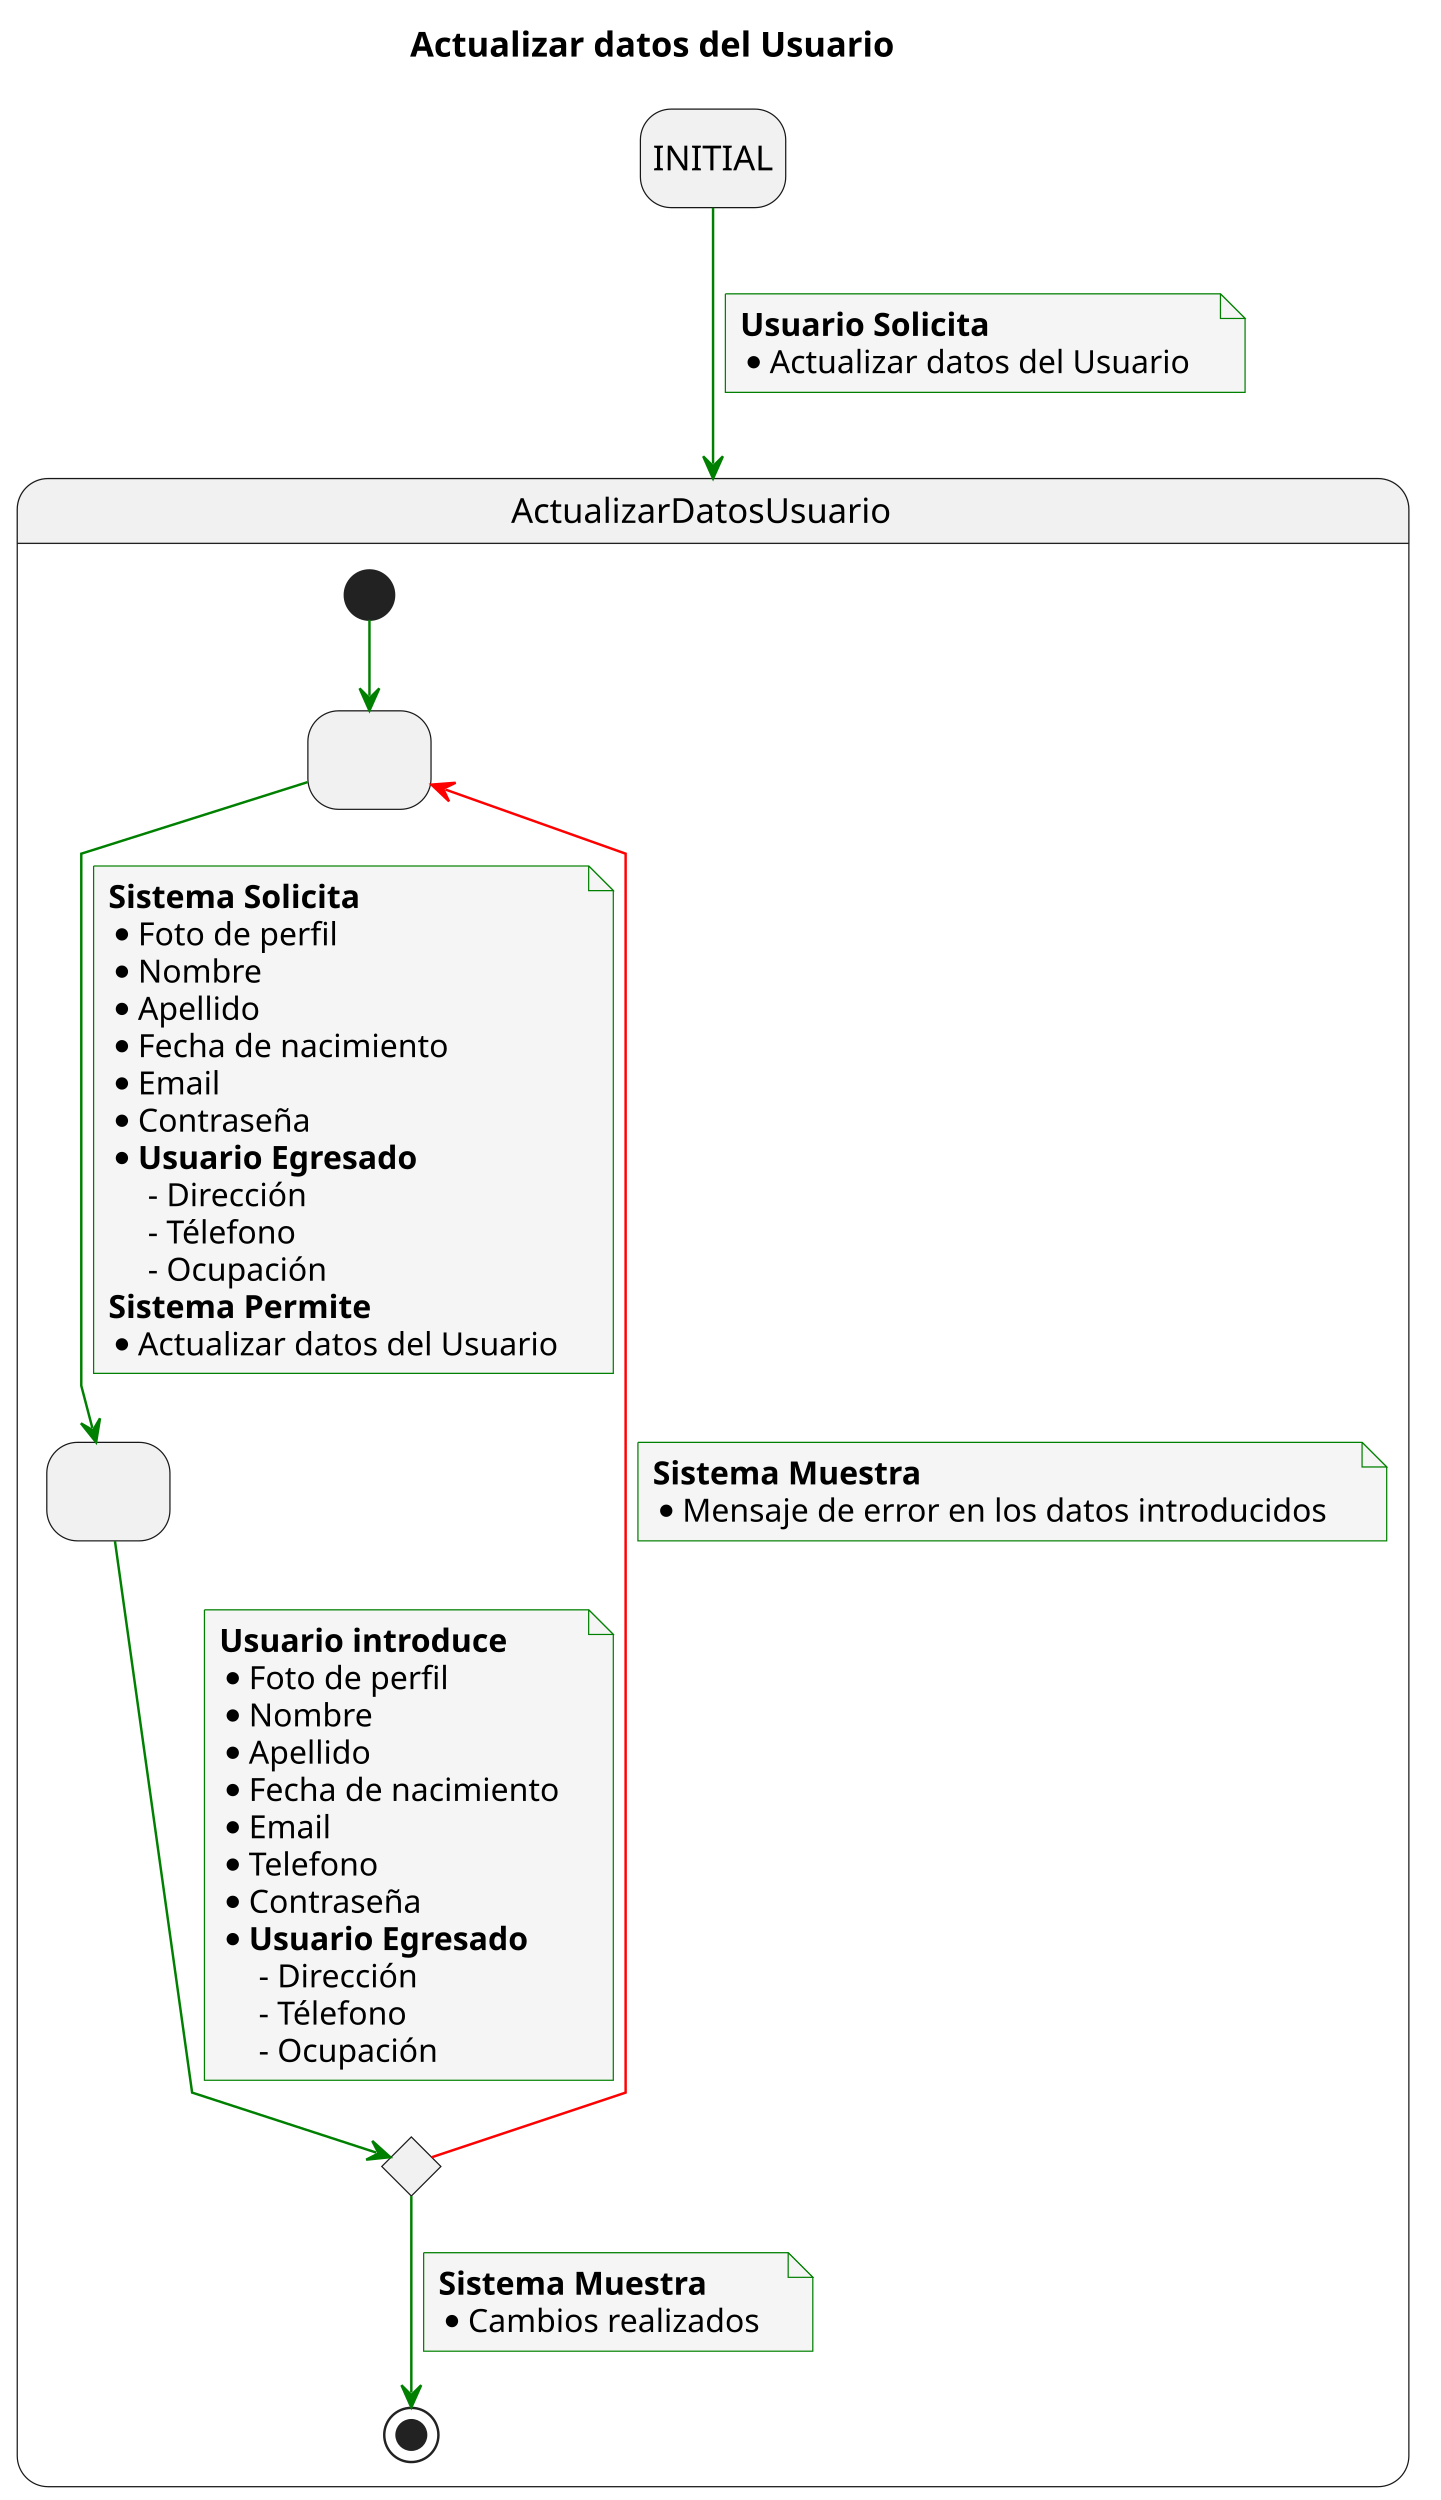
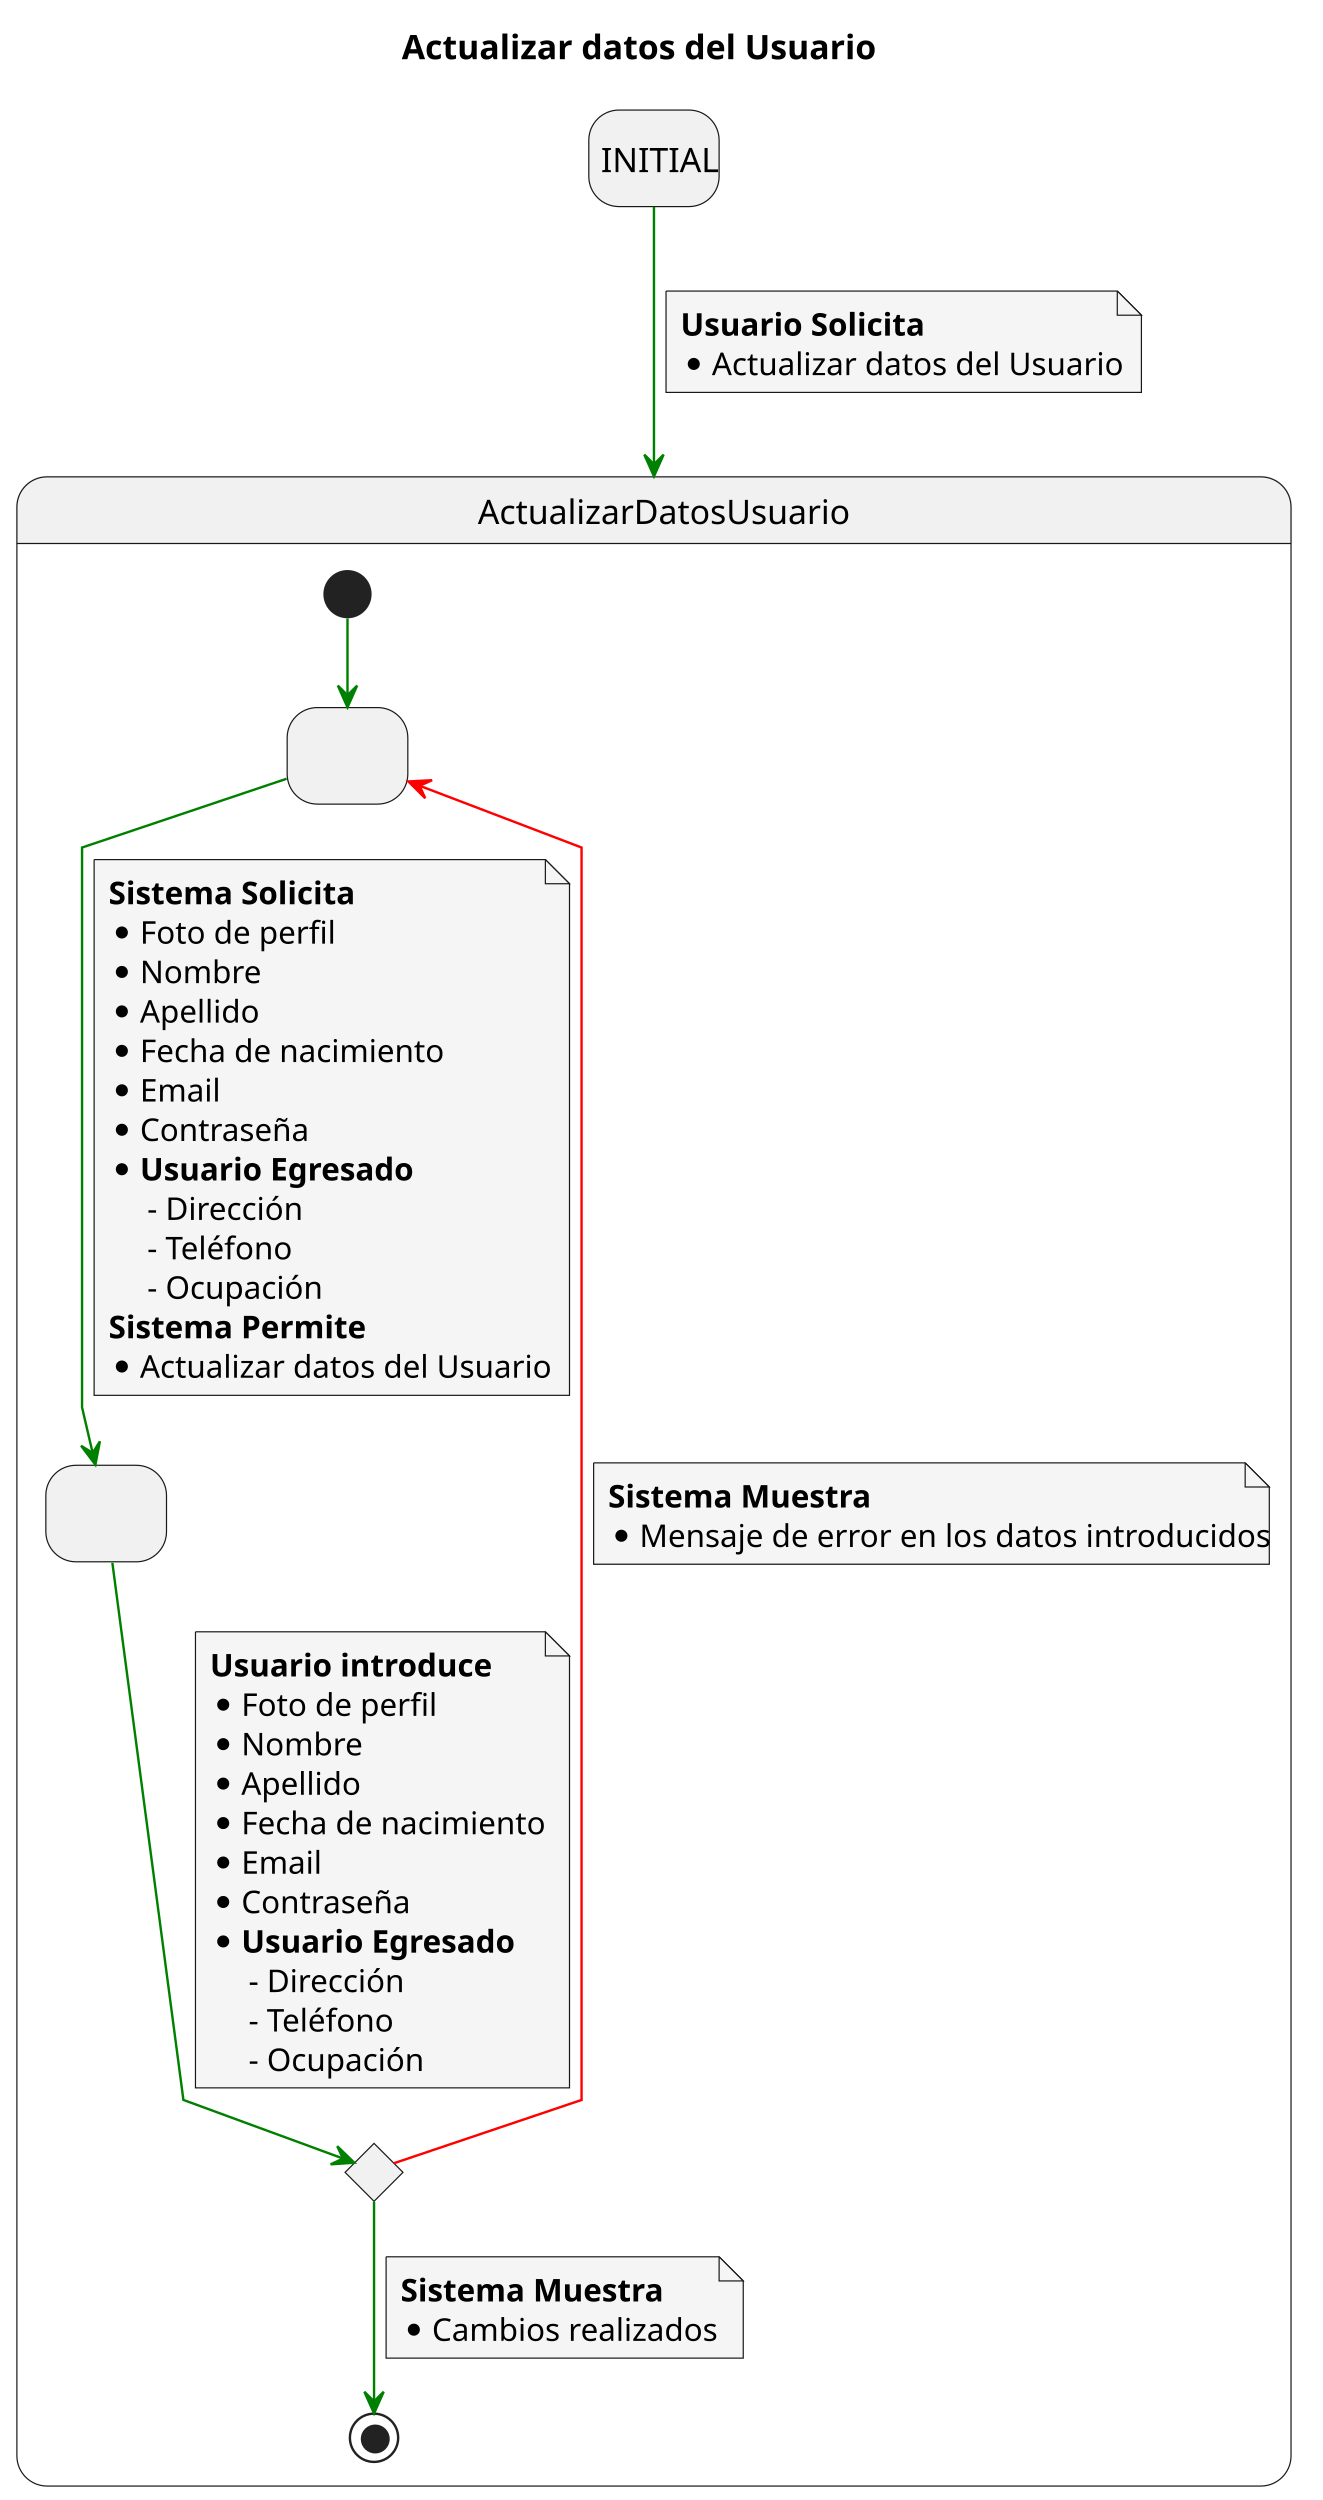
- <svg xmlns="http://www.w3.org/2000/svg" contentStyleType="text/css" height="1015px" preserveAspectRatio="none" style="width:585px;height:1015px;background:#FFFFFF;" version="1.1" viewBox="0 0 585 1015" width="585px" zoomAndPan="magnify">
+ <svg xmlns="http://www.w3.org/2000/svg" contentStyleType="text/css" height="1036px" preserveAspectRatio="none" style="width:548px;height:1036px;background:#FFFFFF;" version="1.1" viewBox="0 0 548 1036" width="548px" zoomAndPan="magnify">
  <defs />
  <g>
-     <text fill="#000000" font-family="sans-serif" font-size="14" font-weight="bold" lengthAdjust="spacing" textLength="232" x="166.5" y="22.995">Actualizar datos del Usuario</text>
-     <rect fill="#F1F1F1" height="40" rx="12.5" ry="12.5" style="stroke:#181818;stroke-width:0.5;" width="59" x="260" y="44.297" />
-     <text fill="#000000" font-family="sans-serif" font-size="14" lengthAdjust="spacing" textLength="49" x="265" y="69.144">INITIAL</text>
-     <path d="M19.5,194.297 L559.5,194.297 A12.5,12.5 0 0 1 572,206.797 L572,220.594 L7,220.594 L7,206.797 A12.5,12.5 0 0 1 19.5,194.297 " fill="#F1F1F1" style="stroke:#F1F1F1;stroke-width:1.0;" />
-     <rect fill="none" height="815.297" rx="12.5" ry="12.5" style="stroke:#181818;stroke-width:0.5;" width="565" x="7" y="194.297" />
-     <line style="stroke:#181818;stroke-width:0.5;" x1="7" x2="572" y1="220.594" y2="220.594" />
-     <text fill="#000000" font-family="sans-serif" font-size="14" lengthAdjust="spacing" textLength="164" x="207.5" y="212.292">ActualizarDatosUsuario</text>
-     <rect fill="#F1F1F1" height="40" rx="12.5" ry="12.5" style="stroke:#181818;stroke-width:0.5;" width="50" x="125" y="288.594" />
-     <text fill="#000000" font-family="sans-serif" font-size="14" lengthAdjust="spacing" textLength="4" x="148" y="313.44"> </text>
-     <rect fill="#F1F1F1" height="40" rx="12.5" ry="12.5" style="stroke:#181818;stroke-width:0.5;" width="50" x="19" y="585.594" />
-     <text fill="#000000" font-family="sans-serif" font-size="14" lengthAdjust="spacing" textLength="4" x="42" y="610.44"> </text>
+     <rect fill="none" height="27.609" id="_title" style="stroke:none;stroke-width:1.0;" width="205" x="161.5" y="5" />
+     <text fill="#000000" font-family="sans-serif" font-size="14" font-weight="bold" lengthAdjust="spacing" textLength="195" x="166.5" y="24.533">Actualizar datos del Usuario</text>
+     <rect fill="#F1F1F1" height="40" rx="12.5" ry="12.5" style="stroke:#181818;stroke-width:0.5;" width="54" x="244" y="45.609" />
+     <text fill="#000000" font-family="sans-serif" font-size="14" lengthAdjust="spacing" textLength="44" x="249" y="71.338">INITIAL</text>
+     <path d="M19.5,197.609 L522.5,197.609 A12.5,12.5 0 0 1 535,210.109 L535,225.219 L7,225.219 L7,210.109 A12.5,12.5 0 0 1 19.5,197.609 " fill="#F1F1F1" style="stroke:#F1F1F1;stroke-width:1.0;" />
+     <rect fill="none" height="832.609" rx="12.5" ry="12.5" style="stroke:#181818;stroke-width:0.5;" width="528" x="7" y="197.609" />
+     <line style="stroke:#181818;stroke-width:0.5;" x1="7" x2="535" y1="225.219" y2="225.219" />
+     <text fill="#000000" font-family="sans-serif" font-size="14" lengthAdjust="spacing" textLength="146" x="198" y="217.143">ActualizarDatosUsuario</text>
+     <rect fill="#F1F1F1" height="40" rx="12.5" ry="12.5" style="stroke:#181818;stroke-width:0.5;" width="50" x="119" y="293.219" />
+     <text fill="#000000" font-family="sans-serif" font-size="14" lengthAdjust="spacing" textLength="4" x="142" y="318.947"> </text>
+     <rect fill="#F1F1F1" height="40" rx="12.5" ry="12.5" style="stroke:#181818;stroke-width:0.5;" width="50" x="19" y="607.219" />
+     <text fill="#000000" font-family="sans-serif" font-size="14" lengthAdjust="spacing" textLength="4" x="42" y="632.947"> </text>
    <g id="elem_4">
-       <polygon fill="#F1F1F1" points="167,867.594,179,879.594,167,891.594,155,879.594,167,867.594" style="stroke:#181818;stroke-width:0.5;" />
+       <polygon fill="#F1F1F1" points="155,888.219,167,900.219,155,912.219,143,900.219,155,888.219" style="stroke:#181818;stroke-width:0.5;" />
    </g>
-     <ellipse cx="150" cy="241.594" fill="#222222" rx="10" ry="10" style="stroke:#222222;stroke-width:1.0;" />
-     <ellipse cx="167" cy="988.594" fill="none" rx="11" ry="11" style="stroke:#222222;stroke-width:1.0;" />
-     <ellipse cx="167" cy="988.594" fill="#222222" rx="6" ry="6" style="stroke:#222222;stroke-width:1.0;" />
+     <ellipse cx="144" cy="246.219" fill="#222222" rx="10" ry="10" style="stroke:none;stroke-width:1.0;" />
+     <ellipse cx="155" cy="1010.219" fill="none" rx="10" ry="10" style="stroke:#222222;stroke-width:1.0;" />
+     <ellipse cx="155.5" cy="1010.719" fill="#222222" rx="6" ry="6" style="stroke:none;stroke-width:1.0;" />
    <g id="link_*start*ActualizarDatosUsuario_2">
-       <path d="M150,251.632 C150,261.12 150,270.321 150,282.487 " fill="none" id="*start*ActualizarDatosUsuario-to-2" style="stroke:#008000;stroke-width:1.0;" />
-       <polygon fill="#008000" points="150,288.487,154,279.487,150,283.487,146,279.487,150,288.487" style="stroke:#008000;stroke-width:1.0;" />
+       <path d="M144,256.259 C144,264.409 144,276.779 144,287.819 " fill="none" id="*start*ActualizarDatosUsuario-to-2" style="stroke:#008000;stroke-width:1.0;" />
+       <polygon fill="#008000" points="144,293.109,148,284.109,144,288.109,140,284.109,144,293.109" style="stroke:#008000;stroke-width:1.0;" />
    </g>
    <g id="link_2_3">
-       <path d="M124.901,317.531 C90.522,328.403 33,346.594 33,346.594 C33,346.594 33,562.594 33,562.594 C33,562.594 34.584,568.644 37.495,579.755 " fill="none" id="2-to-3" style="stroke:#008000;stroke-width:1.0;" />
-       <polygon fill="#008000" points="39.015,585.56,40.604,575.84,37.748,580.723,32.865,577.867,39.015,585.56" style="stroke:#008000;stroke-width:1.0;" />
-       <path d="M38,351.594 L38,557.594 L249,557.594 L249,361.594 L239,351.594 L38,351.594 " fill="#F5F5F5" style="stroke:#008000;stroke-width:0.5;" />
-       <path d="M239,351.594 L239,361.594 L249,361.594 L239,351.594 " fill="#F5F5F5" style="stroke:#008000;stroke-width:0.5;" />
-       <text fill="#000000" font-family="sans-serif" font-size="13" font-weight="bold" lengthAdjust="spacing" textLength="122" x="44" y="368.661">Sistema Solicita</text>
-       <ellipse cx="49.5" cy="379.359" fill="#000000" rx="2.5" ry="2.5" style="stroke:#000000;stroke-width:0.0;" />
-       <text fill="#000000" font-family="sans-serif" font-size="13" lengthAdjust="spacing" textLength="84" x="56" y="383.793">Foto de perfil</text>
-       <ellipse cx="49.5" cy="394.492" fill="#000000" rx="2.5" ry="2.5" style="stroke:#000000;stroke-width:0.0;" />
-       <text fill="#000000" font-family="sans-serif" font-size="13" lengthAdjust="spacing" textLength="51" x="56" y="398.926">Nombre</text>
-       <ellipse cx="49.5" cy="409.625" fill="#000000" rx="2.5" ry="2.5" style="stroke:#000000;stroke-width:0.0;" />
-       <text fill="#000000" font-family="sans-serif" font-size="13" lengthAdjust="spacing" textLength="50" x="56" y="414.059">Apellido</text>
-       <ellipse cx="49.5" cy="424.758" fill="#000000" rx="2.5" ry="2.5" style="stroke:#000000;stroke-width:0.0;" />
-       <text fill="#000000" font-family="sans-serif" font-size="13" lengthAdjust="spacing" textLength="133" x="56" y="429.192">Fecha de nacimiento</text>
-       <ellipse cx="49.5" cy="439.891" fill="#000000" rx="2.5" ry="2.5" style="stroke:#000000;stroke-width:0.0;" />
-       <text fill="#000000" font-family="sans-serif" font-size="13" lengthAdjust="spacing" textLength="35" x="56" y="444.325">Email</text>
-       <ellipse cx="49.5" cy="455.023" fill="#000000" rx="2.5" ry="2.5" style="stroke:#000000;stroke-width:0.0;" />
-       <text fill="#000000" font-family="sans-serif" font-size="13" lengthAdjust="spacing" textLength="74" x="56" y="459.457">Contraseña</text>
-       <ellipse cx="49.5" cy="470.156" fill="#000000" rx="2.5" ry="2.5" style="stroke:#000000;stroke-width:0.0;" />
-       <text fill="#000000" font-family="sans-serif" font-size="13" font-weight="bold" lengthAdjust="spacing" textLength="132" x="56" y="474.59">Usuario Egresado</text>
-       <text fill="#000000" font-family="sans-serif" font-size="13" lengthAdjust="spacing" textLength="68" x="60" y="489.723">- Dirección</text>
-       <text fill="#000000" font-family="sans-serif" font-size="13" lengthAdjust="spacing" textLength="65" x="60" y="504.856">- Télefono</text>
-       <text fill="#000000" font-family="sans-serif" font-size="13" lengthAdjust="spacing" textLength="76" x="60" y="519.989">- Ocupación</text>
-       <text fill="#000000" font-family="sans-serif" font-size="13" font-weight="bold" lengthAdjust="spacing" textLength="127" x="44" y="535.122">Sistema Permite</text>
-       <ellipse cx="49.5" cy="545.82" fill="#000000" rx="2.5" ry="2.5" style="stroke:#000000;stroke-width:0.0;" />
-       <text fill="#000000" font-family="sans-serif" font-size="13" lengthAdjust="spacing" textLength="178" x="56" y="550.254">Actualizar datos del Usuario</text>
+       <path d="M118.76,322.709 C86.29,333.629 34,351.219 34,351.219 C34,351.219 34,583.219 34,583.219 C34,583.219 36.08,592.149 38.34,601.869 " fill="none" id="2-to-3" style="stroke:#008000;stroke-width:1.0;" />
+       <polygon fill="#008000" points="39.53,606.979,41.395,597.308,38.401,602.108,33.602,599.114,39.53,606.979" style="stroke:#008000;stroke-width:1.0;" />
+       <path d="M39,356.219 L39,578.219 L236,578.219 L236,366.219 L226,356.219 L39,356.219 " fill="#F5F5F5" style="stroke:#181818;stroke-width:0.5;" />
+       <path d="M226,356.219 L226,366.219 L236,366.219 L226,356.219 " fill="#F5F5F5" style="stroke:#181818;stroke-width:0.5;" />
+       <text fill="#000000" font-family="sans-serif" font-size="13" font-weight="bold" lengthAdjust="spacing" textLength="103" x="45" y="374.714">Sistema Solicita</text>
+       <ellipse cx="50.5" cy="386.422" fill="#000000" rx="2.5" ry="2.5" style="stroke:#000000;stroke-width:0.0;" />
+       <text fill="#000000" font-family="sans-serif" font-size="13" lengthAdjust="spacing" textLength="75" x="58" y="391.065">Foto de perfil</text>
+       <ellipse cx="50.5" cy="402.773" fill="#000000" rx="2.5" ry="2.5" style="stroke:#000000;stroke-width:0.0;" />
+       <text fill="#000000" font-family="sans-serif" font-size="13" lengthAdjust="spacing" textLength="45" x="58" y="407.417">Nombre</text>
+       <ellipse cx="50.5" cy="419.125" fill="#000000" rx="2.5" ry="2.5" style="stroke:#000000;stroke-width:0.0;" />
+       <text fill="#000000" font-family="sans-serif" font-size="13" lengthAdjust="spacing" textLength="46" x="58" y="423.769">Apellido</text>
+       <ellipse cx="50.5" cy="435.477" fill="#000000" rx="2.5" ry="2.5" style="stroke:#000000;stroke-width:0.0;" />
+       <text fill="#000000" font-family="sans-serif" font-size="13" lengthAdjust="spacing" textLength="121" x="58" y="440.12">Fecha de nacimiento</text>
+       <ellipse cx="50.5" cy="451.828" fill="#000000" rx="2.5" ry="2.5" style="stroke:#000000;stroke-width:0.0;" />
+       <text fill="#000000" font-family="sans-serif" font-size="13" lengthAdjust="spacing" textLength="33" x="58" y="456.472">Email</text>
+       <ellipse cx="50.5" cy="468.18" fill="#000000" rx="2.5" ry="2.5" style="stroke:#000000;stroke-width:0.0;" />
+       <text fill="#000000" font-family="sans-serif" font-size="13" lengthAdjust="spacing" textLength="66" x="58" y="472.823">Contraseña</text>
+       <ellipse cx="50.5" cy="484.531" fill="#000000" rx="2.5" ry="2.5" style="stroke:#000000;stroke-width:0.0;" />
+       <text fill="#000000" font-family="sans-serif" font-size="13" font-weight="bold" lengthAdjust="spacing" textLength="111" x="58" y="489.175">Usuario Egresado</text>
+       <text fill="#000000" font-family="sans-serif" font-size="13" lengthAdjust="spacing" textLength="62" x="61" y="505.526">- Dirección</text>
+       <text fill="#000000" font-family="sans-serif" font-size="13" lengthAdjust="spacing" textLength="56" x="61" y="521.878">- Teléfono</text>
+       <text fill="#000000" font-family="sans-serif" font-size="13" lengthAdjust="spacing" textLength="70" x="61" y="538.23">- Ocupación</text>
+       <text fill="#000000" font-family="sans-serif" font-size="13" font-weight="bold" lengthAdjust="spacing" textLength="105" x="45" y="554.581">Sistema Permite</text>
+       <ellipse cx="50.5" cy="566.289" fill="#000000" rx="2.5" ry="2.5" style="stroke:#000000;stroke-width:0.0;" />
+       <text fill="#000000" font-family="sans-serif" font-size="13" lengthAdjust="spacing" textLength="163" x="58" y="570.933">Actualizar datos del Usuario</text>
    </g>
    <g id="link_3_4">
-       <path d="M46.668,625.662 C54.683,682.947 78,849.594 78,849.594 C78,849.594 130.485,866.696 152.761,873.954 " fill="none" id="3-to-4" style="stroke:#008000;stroke-width:1.0;" />
-       <polygon fill="#008000" points="158.466,875.813,151.148,869.221,153.712,874.264,148.67,876.828,158.466,875.813" style="stroke:#008000;stroke-width:1.0;" />
-       <path d="M83,653.594 L83,844.594 L249,844.594 L249,663.594 L239,653.594 L83,653.594 " fill="#F5F5F5" style="stroke:#008000;stroke-width:0.5;" />
-       <path d="M239,653.594 L239,663.594 L249,663.594 L239,653.594 " fill="#F5F5F5" style="stroke:#008000;stroke-width:0.5;" />
-       <text fill="#000000" font-family="sans-serif" font-size="13" font-weight="bold" lengthAdjust="spacing" textLength="135" x="89" y="670.661">Usuario introduce</text>
-       <ellipse cx="94.5" cy="681.359" fill="#000000" rx="2.5" ry="2.5" style="stroke:#000000;stroke-width:0.0;" />
-       <text fill="#000000" font-family="sans-serif" font-size="13" lengthAdjust="spacing" textLength="84" x="101" y="685.793">Foto de perfil</text>
-       <ellipse cx="94.5" cy="696.492" fill="#000000" rx="2.5" ry="2.5" style="stroke:#000000;stroke-width:0.0;" />
-       <text fill="#000000" font-family="sans-serif" font-size="13" lengthAdjust="spacing" textLength="51" x="101" y="700.926">Nombre</text>
-       <ellipse cx="94.5" cy="711.625" fill="#000000" rx="2.5" ry="2.5" style="stroke:#000000;stroke-width:0.0;" />
-       <text fill="#000000" font-family="sans-serif" font-size="13" lengthAdjust="spacing" textLength="50" x="101" y="716.059">Apellido</text>
-       <ellipse cx="94.5" cy="726.758" fill="#000000" rx="2.5" ry="2.5" style="stroke:#000000;stroke-width:0.0;" />
-       <text fill="#000000" font-family="sans-serif" font-size="13" lengthAdjust="spacing" textLength="133" x="101" y="731.192">Fecha de nacimiento</text>
-       <ellipse cx="94.5" cy="741.891" fill="#000000" rx="2.5" ry="2.5" style="stroke:#000000;stroke-width:0.0;" />
-       <text fill="#000000" font-family="sans-serif" font-size="13" lengthAdjust="spacing" textLength="35" x="101" y="746.325">Email</text>
-       <ellipse cx="94.5" cy="757.023" fill="#000000" rx="2.5" ry="2.5" style="stroke:#000000;stroke-width:0.0;" />
-       <text fill="#000000" font-family="sans-serif" font-size="13" lengthAdjust="spacing" textLength="56" x="101" y="761.457">Telefono</text>
-       <ellipse cx="94.5" cy="772.156" fill="#000000" rx="2.5" ry="2.5" style="stroke:#000000;stroke-width:0.0;" />
-       <text fill="#000000" font-family="sans-serif" font-size="13" lengthAdjust="spacing" textLength="74" x="101" y="776.59">Contraseña</text>
-       <ellipse cx="94.5" cy="787.289" fill="#000000" rx="2.5" ry="2.5" style="stroke:#000000;stroke-width:0.0;" />
-       <text fill="#000000" font-family="sans-serif" font-size="13" font-weight="bold" lengthAdjust="spacing" textLength="132" x="101" y="791.723">Usuario Egresado</text>
-       <text fill="#000000" font-family="sans-serif" font-size="13" lengthAdjust="spacing" textLength="68" x="105" y="806.856">- Dirección</text>
-       <text fill="#000000" font-family="sans-serif" font-size="13" lengthAdjust="spacing" textLength="65" x="105" y="821.989">- Télefono</text>
-       <text fill="#000000" font-family="sans-serif" font-size="13" lengthAdjust="spacing" textLength="76" x="105" y="837.122">- Ocupación</text>
+       <path d="M46.56,647.609 C54.16,705.039 76,870.219 76,870.219 C76,870.219 119.42,886.159 141.88,894.399 " fill="none" id="3-to-4" style="stroke:#008000;stroke-width:1.0;" />
+       <polygon fill="#008000" points="146.84,896.229,139.756,889.387,142.143,894.515,137.014,896.903,146.84,896.229" style="stroke:#008000;stroke-width:1.0;" />
+       <path d="M81,676.219 L81,865.219 L236,865.219 L236,686.219 L226,676.219 L81,676.219 " fill="#F5F5F5" style="stroke:#181818;stroke-width:0.5;" />
+       <path d="M226,676.219 L226,686.219 L236,686.219 L226,676.219 " fill="#F5F5F5" style="stroke:#181818;stroke-width:0.5;" />
+       <text fill="#000000" font-family="sans-serif" font-size="13" font-weight="bold" lengthAdjust="spacing" textLength="112" x="87" y="694.714">Usuario introduce</text>
+       <ellipse cx="92.5" cy="706.422" fill="#000000" rx="2.5" ry="2.5" style="stroke:#000000;stroke-width:0.0;" />
+       <text fill="#000000" font-family="sans-serif" font-size="13" lengthAdjust="spacing" textLength="75" x="100" y="711.065">Foto de perfil</text>
+       <ellipse cx="92.5" cy="722.773" fill="#000000" rx="2.5" ry="2.5" style="stroke:#000000;stroke-width:0.0;" />
+       <text fill="#000000" font-family="sans-serif" font-size="13" lengthAdjust="spacing" textLength="45" x="100" y="727.417">Nombre</text>
+       <ellipse cx="92.5" cy="739.125" fill="#000000" rx="2.5" ry="2.5" style="stroke:#000000;stroke-width:0.0;" />
+       <text fill="#000000" font-family="sans-serif" font-size="13" lengthAdjust="spacing" textLength="46" x="100" y="743.769">Apellido</text>
+       <ellipse cx="92.5" cy="755.477" fill="#000000" rx="2.5" ry="2.5" style="stroke:#000000;stroke-width:0.0;" />
+       <text fill="#000000" font-family="sans-serif" font-size="13" lengthAdjust="spacing" textLength="121" x="100" y="760.12">Fecha de nacimiento</text>
+       <ellipse cx="92.5" cy="771.828" fill="#000000" rx="2.5" ry="2.5" style="stroke:#000000;stroke-width:0.0;" />
+       <text fill="#000000" font-family="sans-serif" font-size="13" lengthAdjust="spacing" textLength="33" x="100" y="776.472">Email</text>
+       <ellipse cx="92.5" cy="788.18" fill="#000000" rx="2.5" ry="2.5" style="stroke:#000000;stroke-width:0.0;" />
+       <text fill="#000000" font-family="sans-serif" font-size="13" lengthAdjust="spacing" textLength="66" x="100" y="792.823">Contraseña</text>
+       <ellipse cx="92.5" cy="804.531" fill="#000000" rx="2.5" ry="2.5" style="stroke:#000000;stroke-width:0.0;" />
+       <text fill="#000000" font-family="sans-serif" font-size="13" font-weight="bold" lengthAdjust="spacing" textLength="111" x="100" y="809.175">Usuario Egresado</text>
+       <text fill="#000000" font-family="sans-serif" font-size="13" lengthAdjust="spacing" textLength="62" x="103" y="825.526">- Dirección</text>
+       <text fill="#000000" font-family="sans-serif" font-size="13" lengthAdjust="spacing" textLength="56" x="103" y="841.878">- Teléfono</text>
+       <text fill="#000000" font-family="sans-serif" font-size="13" lengthAdjust="spacing" textLength="70" x="103" y="858.23">- Ocupación</text>
    </g>
    <g id="link_4_*end*ActualizarDatosUsuario">
-       <path d="M167,891.642 C167,912.466 167,951.239 167,971.393 " fill="none" id="4-to-*end*ActualizarDatosUsuario" style="stroke:#008000;stroke-width:1.0;" />
-       <polygon fill="#008000" points="167,977.393,171,968.393,167,972.393,163,968.393,167,977.393" style="stroke:#008000;stroke-width:1.0;" />
-       <path d="M172,914.594 L172,954.594 L330,954.594 L330,924.594 L320,914.594 L172,914.594 " fill="#F5F5F5" style="stroke:#008000;stroke-width:0.5;" />
-       <path d="M320,914.594 L320,924.594 L330,924.594 L320,914.594 " fill="#F5F5F5" style="stroke:#008000;stroke-width:0.5;" />
-       <text fill="#000000" font-family="sans-serif" font-size="13" font-weight="bold" lengthAdjust="spacing" textLength="129" x="178" y="931.661">Sistema Muestra</text>
-       <ellipse cx="183.5" cy="942.359" fill="#000000" rx="2.5" ry="2.5" style="stroke:#000000;stroke-width:0.0;" />
-       <text fill="#000000" font-family="sans-serif" font-size="13" lengthAdjust="spacing" textLength="125" x="190" y="946.793">Cambios realizados</text>
+       <path d="M155,912.369 C155,932.149 155,973.309 155,995.059 " fill="none" id="4-to-*end*ActualizarDatosUsuario" style="stroke:#008000;stroke-width:1.0;" />
+       <polygon fill="#008000" points="155,1000.139,159,991.139,155,995.139,151,991.139,155,1000.139" style="stroke:#008000;stroke-width:1.0;" />
+       <path d="M160,935.219 L160,977.219 L308,977.219 L308,945.219 L298,935.219 L160,935.219 " fill="#F5F5F5" style="stroke:#181818;stroke-width:0.5;" />
+       <path d="M298,935.219 L298,945.219 L308,945.219 L298,935.219 " fill="#F5F5F5" style="stroke:#181818;stroke-width:0.5;" />
+       <text fill="#000000" font-family="sans-serif" font-size="13" font-weight="bold" lengthAdjust="spacing" textLength="105" x="166" y="953.714">Sistema Muestra</text>
+       <ellipse cx="171.5" cy="965.422" fill="#000000" rx="2.5" ry="2.5" style="stroke:#000000;stroke-width:0.0;" />
+       <text fill="#000000" font-family="sans-serif" font-size="13" lengthAdjust="spacing" textLength="114" x="179" y="970.065">Cambios realizados</text>
    </g>
    <g id="link_4_2">
-       <path d="M175.342,875.813 C197.117,868.555 254,849.594 254,849.594 C254,849.594 254,346.594 254,346.594 C254,346.594 211.608,331.512 180.828,320.562 " fill="none" id="4-to-2" style="stroke:#FF0000;stroke-width:1.0;" />
-       <polygon fill="#FF0000" points="175.175,318.551,182.314,325.336,179.886,320.227,184.995,317.799,175.175,318.551" style="stroke:#FF0000;stroke-width:1.0;" />
-       <path d="M259,585.594 L259,625.594 L563,625.594 L563,595.594 L553,585.594 L259,585.594 " fill="#F5F5F5" style="stroke:#008000;stroke-width:0.5;" />
-       <path d="M553,585.594 L553,595.594 L563,595.594 L553,585.594 " fill="#F5F5F5" style="stroke:#008000;stroke-width:0.5;" />
-       <text fill="#000000" font-family="sans-serif" font-size="13" font-weight="bold" lengthAdjust="spacing" textLength="129" x="265" y="602.661">Sistema Muestra</text>
-       <ellipse cx="270.5" cy="613.359" fill="#000000" rx="2.5" ry="2.5" style="stroke:#000000;stroke-width:0.0;" />
-       <text fill="#000000" font-family="sans-serif" font-size="13" lengthAdjust="spacing" textLength="271" x="277" y="617.793">Mensaje de error en los datos introducidos</text>
+       <path d="M163.25,896.439 C184.77,889.179 241,870.219 241,870.219 C241,870.219 241,351.219 241,351.219 C241,351.219 202.55,336.549 174.07,325.689 " fill="none" id="4-to-2" style="stroke:#FF0000;stroke-width:1.0;" />
+       <polygon fill="#FF0000" points="169.23,323.839,176.208,330.789,173.9,325.624,179.065,323.316,169.23,323.839" style="stroke:#FF0000;stroke-width:1.0;" />
+       <path d="M246,606.219 L246,648.219 L526,648.219 L526,616.219 L516,606.219 L246,606.219 " fill="#F5F5F5" style="stroke:#181818;stroke-width:0.5;" />
+       <path d="M516,606.219 L516,616.219 L526,616.219 L516,606.219 " fill="#F5F5F5" style="stroke:#181818;stroke-width:0.5;" />
+       <text fill="#000000" font-family="sans-serif" font-size="13" font-weight="bold" lengthAdjust="spacing" textLength="105" x="252" y="624.714">Sistema Muestra</text>
+       <ellipse cx="257.5" cy="636.422" fill="#000000" rx="2.5" ry="2.5" style="stroke:#000000;stroke-width:0.0;" />
+       <text fill="#000000" font-family="sans-serif" font-size="13" lengthAdjust="spacing" textLength="246" x="265" y="641.065">Mensaje de error en los datos introducidos</text>
    </g>
    <g id="link_startState_ActualizarDatosUsuario">
-       <path d="M289.5,84.356 C289.5,106.527 289.5,140.291 289.5,188.271 " fill="none" id="startState-to-ActualizarDatosUsuario" style="stroke:#008000;stroke-width:1.0;" />
-       <polygon fill="#008000" points="289.5,194.271,293.5,185.271,289.5,189.271,285.5,185.271,289.5,194.271" style="stroke:#008000;stroke-width:1.0;" />
-       <path d="M294.5,119.297 L294.5,159.297 L505.5,159.297 L505.5,129.297 L495.5,119.297 L294.5,119.297 " fill="#F5F5F5" style="stroke:#008000;stroke-width:0.5;" />
-       <path d="M495.5,119.297 L495.5,129.297 L505.5,129.297 L495.5,119.297 " fill="#F5F5F5" style="stroke:#008000;stroke-width:0.5;" />
-       <text fill="#000000" font-family="sans-serif" font-size="13" font-weight="bold" lengthAdjust="spacing" textLength="118" x="300.5" y="136.364">Usuario Solicita</text>
-       <ellipse cx="306" cy="147.062" fill="#000000" rx="2.5" ry="2.5" style="stroke:#000000;stroke-width:0.0;" />
-       <text fill="#000000" font-family="sans-serif" font-size="13" lengthAdjust="spacing" textLength="178" x="312.5" y="151.497">Actualizar datos del Usuario</text>
+       <path d="M271,85.739 C271,107.389 271,145.749 271,192.269 " fill="none" id="startState-to-ActualizarDatosUsuario" style="stroke:#008000;stroke-width:1.0;" />
+       <polygon fill="#008000" points="271,197.389,275,188.389,271,192.389,267,188.389,271,197.389" style="stroke:#008000;stroke-width:1.0;" />
+       <path d="M276,120.609 L276,162.609 L473,162.609 L473,130.609 L463,120.609 L276,120.609 " fill="#F5F5F5" style="stroke:#181818;stroke-width:0.5;" />
+       <path d="M463,120.609 L463,130.609 L473,130.609 L463,120.609 " fill="#F5F5F5" style="stroke:#181818;stroke-width:0.5;" />
+       <text fill="#000000" font-family="sans-serif" font-size="13" font-weight="bold" lengthAdjust="spacing" textLength="100" x="282" y="139.105">Usuario Solicita</text>
+       <ellipse cx="287.5" cy="150.812" fill="#000000" rx="2.5" ry="2.5" style="stroke:#000000;stroke-width:0.0;" />
+       <text fill="#000000" font-family="sans-serif" font-size="13" lengthAdjust="spacing" textLength="163" x="295" y="155.456">Actualizar datos del Usuario</text>
    </g>
  </g>
</svg>
